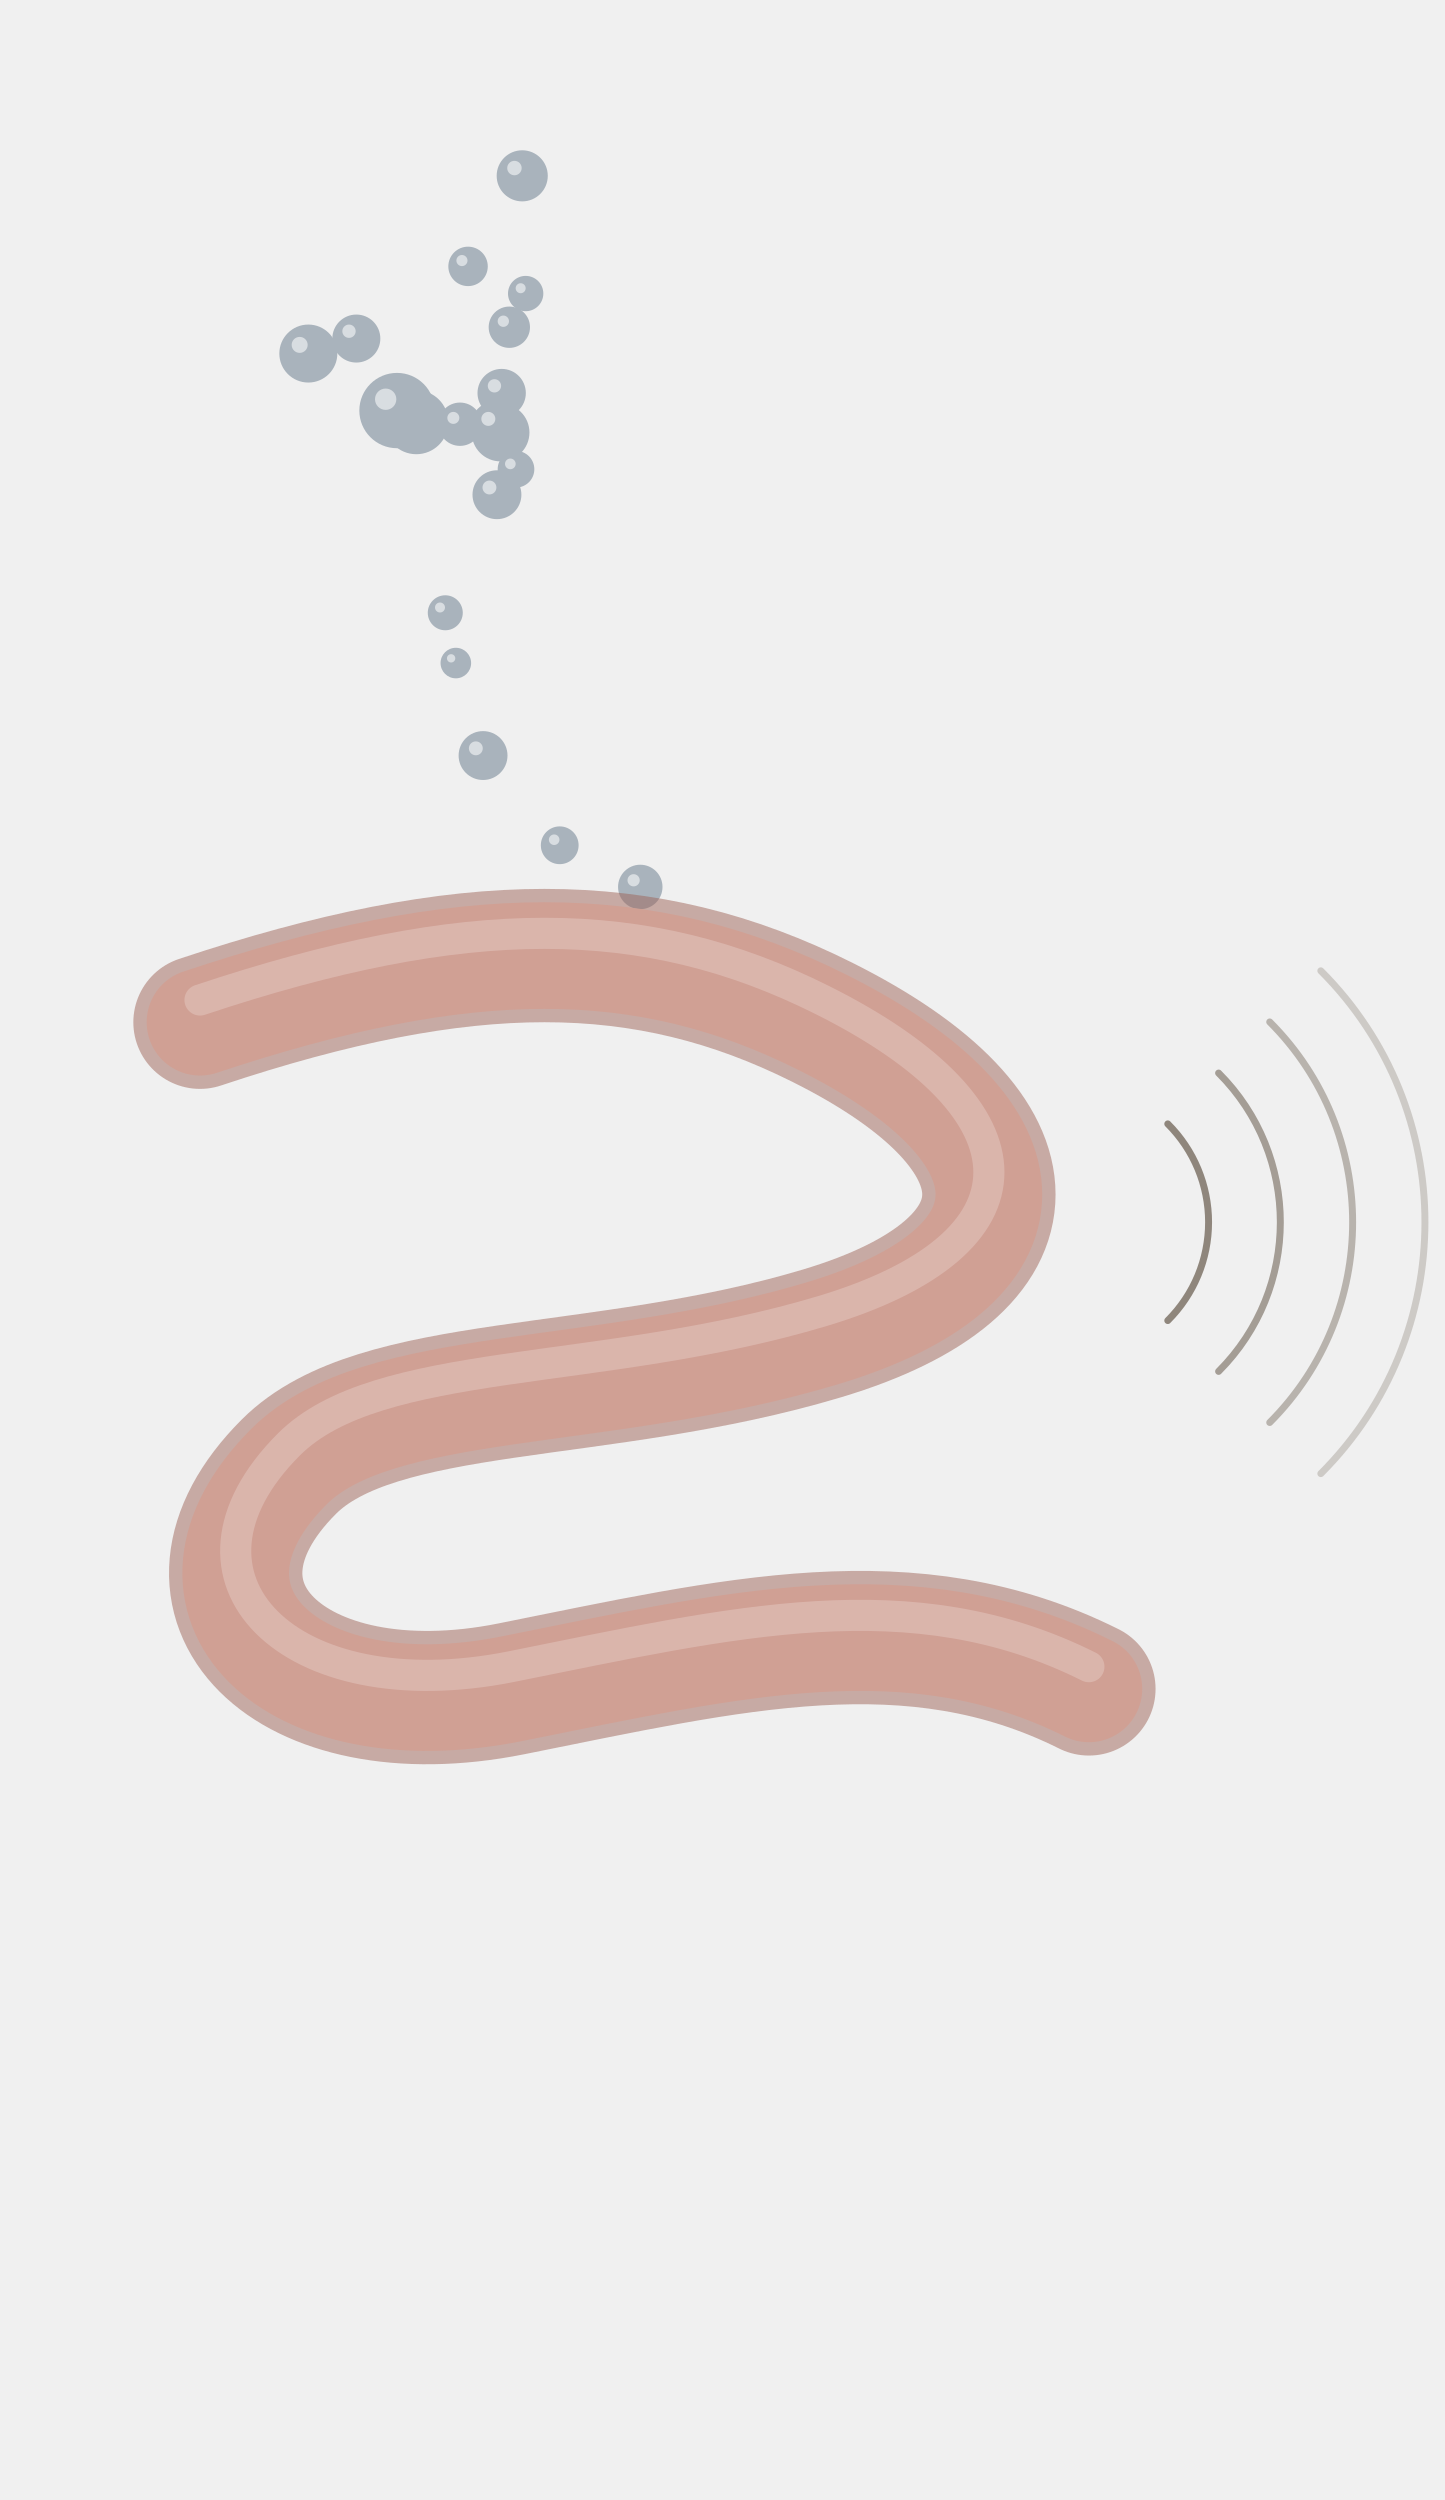
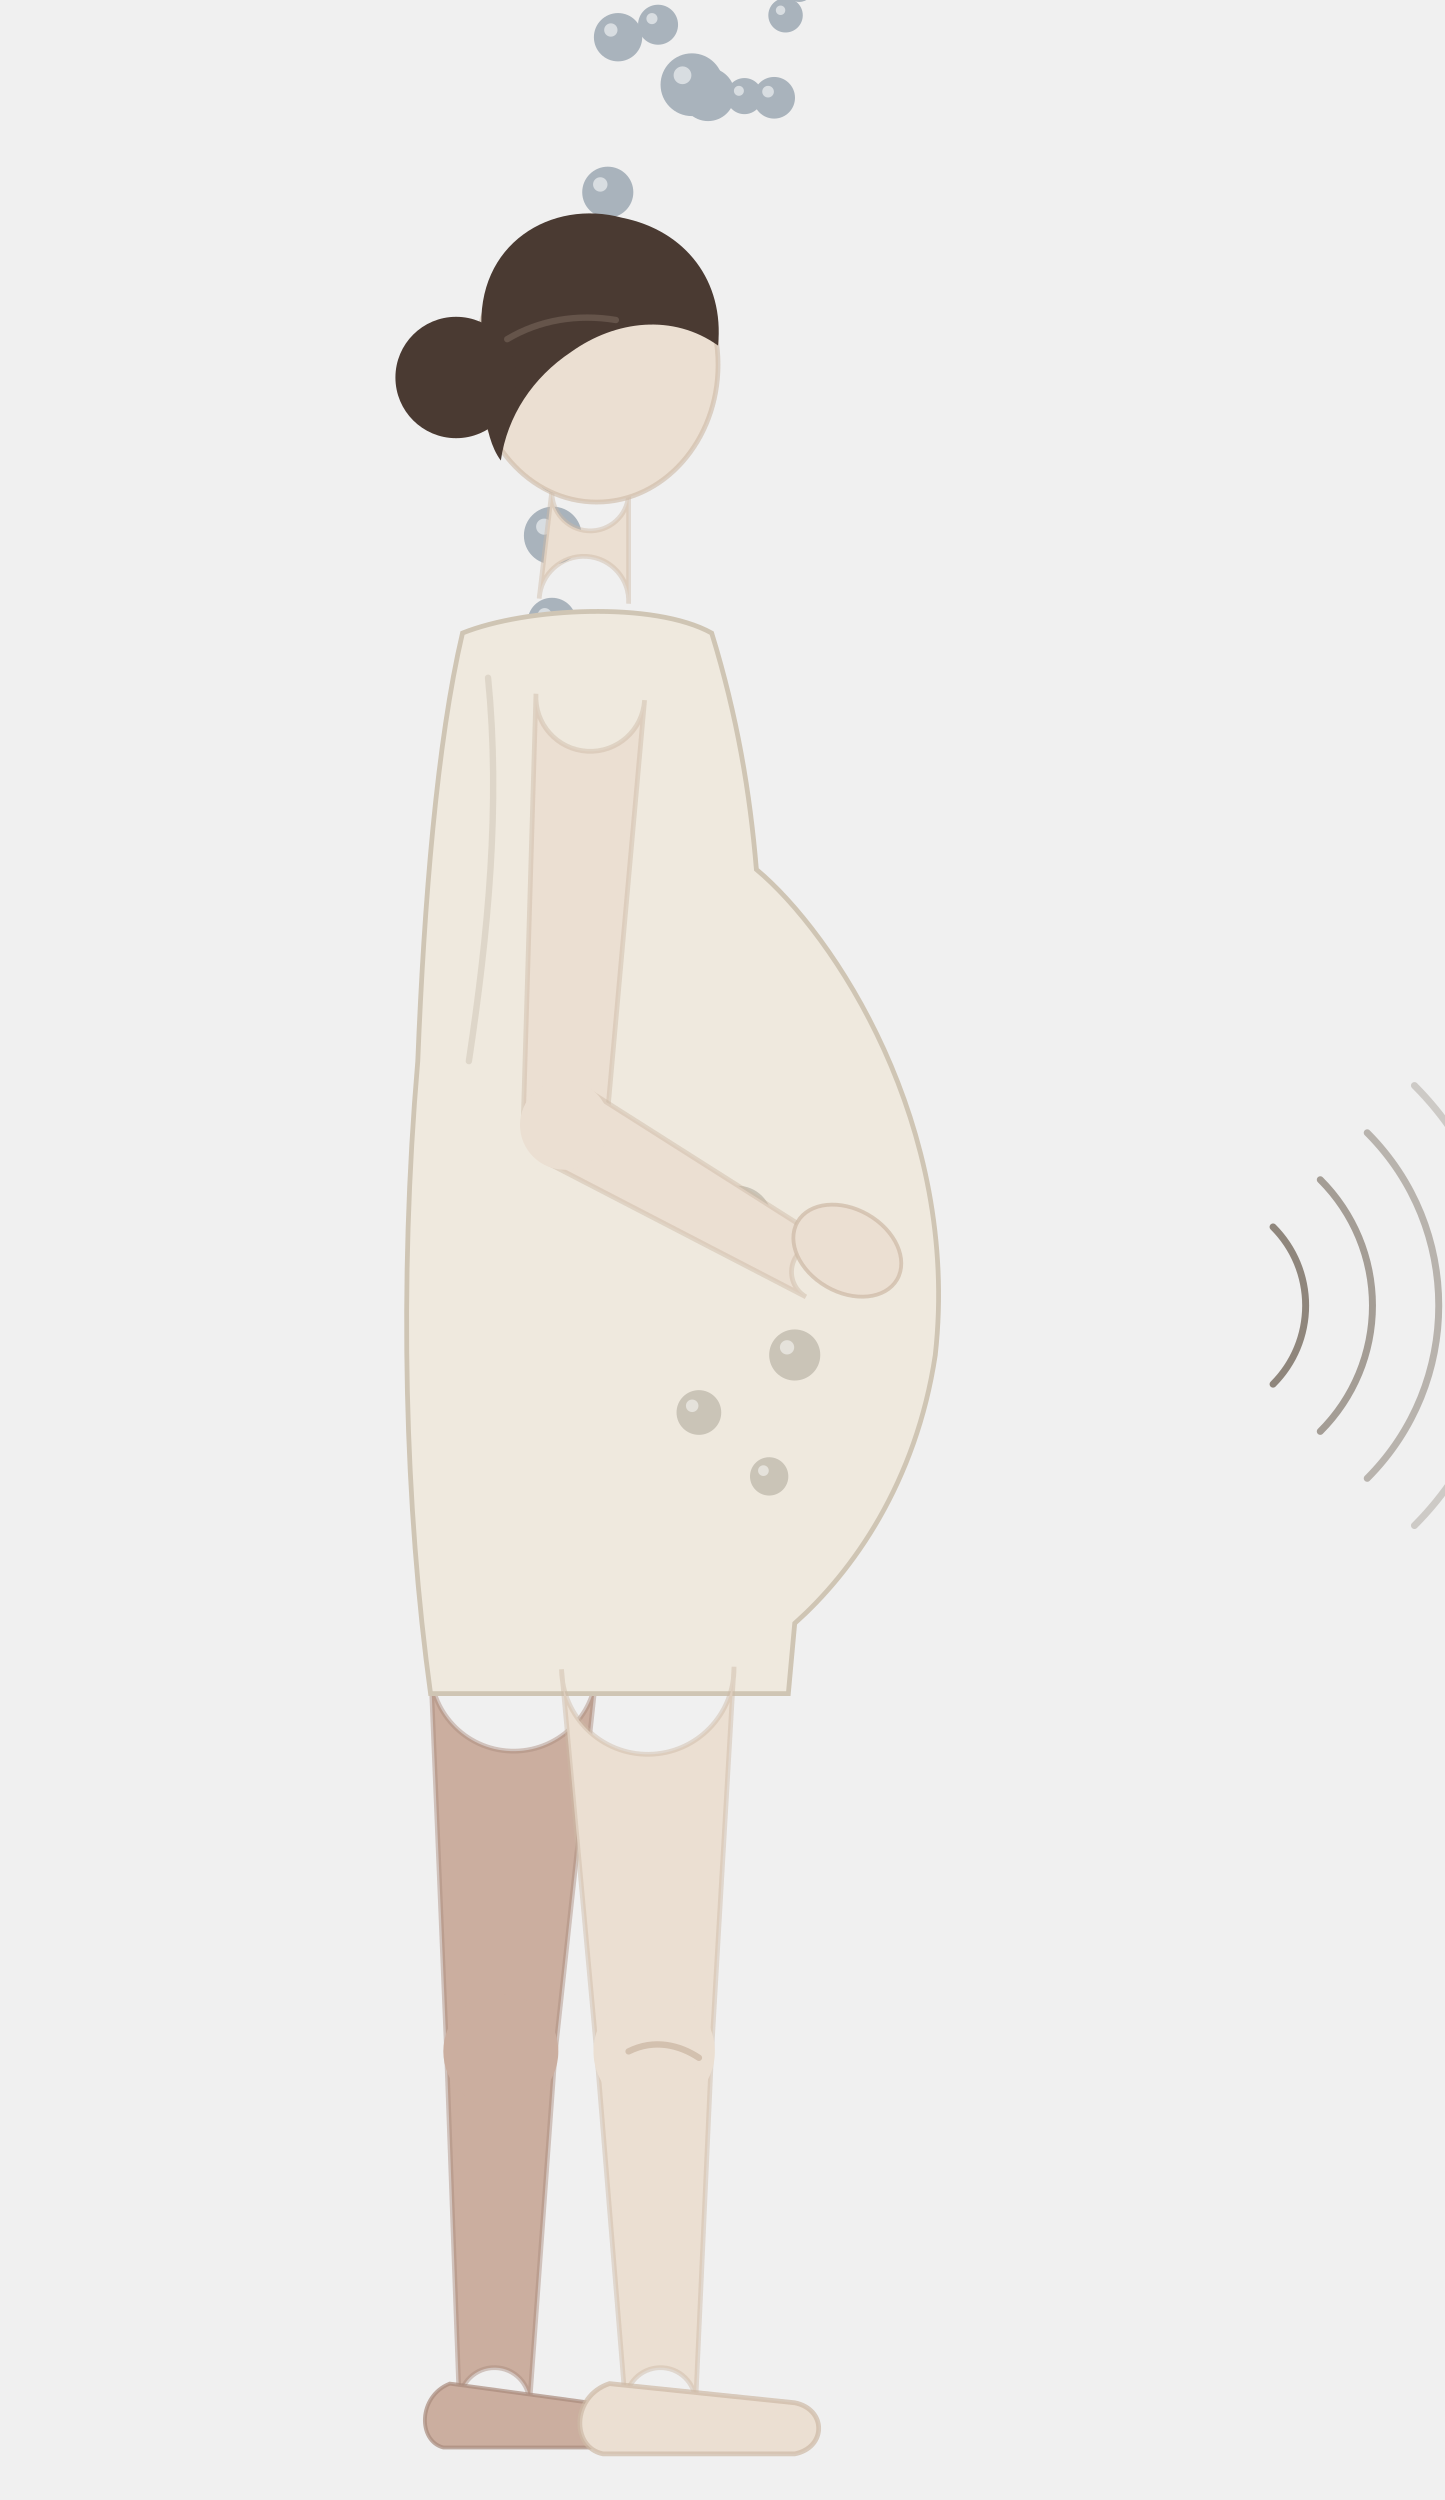
<svg xmlns="http://www.w3.org/2000/svg" viewBox="0 0 520 900" width="520" height="900">
  <defs>
    <linearGradient id="gMuscle" x1="0" y1="0" x2="0" y2="1">
      <stop offset="0" stop-color="#E0AE9F" />
      <stop offset="0.5" stop-color="#B9776A" />
      <stop offset="1" stop-color="#8A4F43" />
    </linearGradient>
    <linearGradient id="gMuted" x1="0" y1="0" x2="0" y2="1">
      <stop offset="0" stop-color="#DCC5B9" />
      <stop offset="0.5" stop-color="#CBAE9F" />
      <stop offset="1" stop-color="#A98B7D" />
    </linearGradient>
    <linearGradient id="gTendon" x1="0" y1="0" x2="1" y2="0">
      <stop offset="0" stop-color="#EFE9DE" />
      <stop offset="0.5" stop-color="#EFE9DE" />
      <stop offset="1" stop-color="#CFC5B4" />
    </linearGradient>
    <linearGradient id="gVessel" x1="0" y1="0" x2="0" y2="1">
      <stop offset="0" stop-color="#DEA69E" />
      <stop offset="0.5" stop-color="#C4807A" />
      <stop offset="1" stop-color="#95574F" />
    </linearGradient>
    <linearGradient id="gSkin" x1="0" y1="0" x2="0" y2="1">
      <stop offset="0" stop-color="#F3EAE0" />
      <stop offset="0.5" stop-color="#EBDFD2" />
      <stop offset="1" stop-color="#CDB9A6" />
    </linearGradient>
    <radialGradient id="gFat" cx="0.35" cy="0.3" r="0.8">
      <stop offset="0" stop-color="#F7EEDA" />
      <stop offset="0.55" stop-color="#EBDCBB" />
      <stop offset="1" stop-color="#CDB48A" />
    </radialGradient>
    <radialGradient id="gLiver" cx="0.3" cy="0.25" r="0.8">
      <stop offset="0" stop-color="#BC8575" />
      <stop offset="0.55" stop-color="#9B6557" />
      <stop offset="1" stop-color="#6E4036" />
    </radialGradient>
    <radialGradient id="gBrain" cx="0.35" cy="0.25" r="0.8">
      <stop offset="0" stop-color="#EDD9D0" />
      <stop offset="0.55" stop-color="#D9BBB0" />
      <stop offset="1" stop-color="#B38E85" />
    </radialGradient>
    <radialGradient id="gLumen" cx="0.5" cy="0.5" r="0.8">
      <stop offset="0" stop-color="#E9C8C0" />
      <stop offset="0.55" stop-color="#95574F" />
      <stop offset="1" stop-color="#95574F" />
    </radialGradient>
    <radialGradient id="gRbc" cx="0.4" cy="0.4" r="0.8">
      <stop offset="0" stop-color="#D27B72" />
      <stop offset="0.55" stop-color="#B2534B" />
      <stop offset="1" stop-color="#B2534B" />
    </radialGradient>
    <radialGradient id="gMito" cx="0.35" cy="0.3" r="0.8">
      <stop offset="0" stop-color="#E8CFBF" />
      <stop offset="0.55" stop-color="#CDA893" />
      <stop offset="1" stop-color="#8E5A4C" />
    </radialGradient>
    <radialGradient id="gMol1" cx="0.35" cy="0.3" r="0.8">
      <stop offset="0" stop-color="#F4F1EB" />
      <stop offset="0.55" stop-color="#A9B3BC" />
      <stop offset="1" stop-color="#7F8B95" />
    </radialGradient>
    <radialGradient id="gMol2" cx="0.35" cy="0.3" r="0.8">
      <stop offset="0" stop-color="#F4F1EB" />
      <stop offset="0.55" stop-color="#ABA597" />
      <stop offset="1" stop-color="#827C70" />
    </radialGradient>
    <radialGradient id="gMol3" cx="0.35" cy="0.3" r="0.8">
      <stop offset="0" stop-color="#F4F1EB" />
      <stop offset="0.55" stop-color="#CFBEA8" />
      <stop offset="1" stop-color="#A28F77" />
    </radialGradient>
    <radialGradient id="gSat" cx="0.35" cy="0.3" r="0.8">
      <stop offset="0" stop-color="#D8CFE0" />
      <stop offset="0.55" stop-color="#9C8FA8" />
      <stop offset="1" stop-color="#6F6380" />
    </radialGradient>
    <filter id="shadow" x="-20%" y="-20%" width="140%" height="160%">
      <feDropShadow dx="0" dy="10" stdDeviation="10" flood-color="#362D28" flood-opacity="0.14" />
    </filter>
    <filter id="soft" x="-20%" y="-20%" width="140%" height="160%">
      <feDropShadow dx="0" dy="4" stdDeviation="4" flood-color="#362D28" flood-opacity="0.10" />
    </filter>
  </defs>
  <g>
-     <circle cx="188.0" cy="63.3" r="9.2" fill="#A9B3BC" />
-     <circle cx="185.2" cy="60.5" r="2.6" fill="#fff" opacity="0.55" />
-     <circle cx="168.5" cy="95.9" r="7.1" fill="#A9B3BC" />
-     <circle cx="166.3" cy="93.8" r="2.0" fill="#fff" opacity="0.55" />
-     <circle cx="180.6" cy="141.5" r="8.7" fill="#A9B3BC" />
-     <circle cx="178.0" cy="138.9" r="2.4" fill="#fff" opacity="0.55" />
-     <circle cx="180.2" cy="155.7" r="10.4" fill="#A9B3BC" />
-     <circle cx="177.1" cy="152.5" r="2.9" fill="#fff" opacity="0.55" />
-     <circle cx="178.9" cy="178.1" r="8.8" fill="#A9B3BC" />
-     <circle cx="176.2" cy="175.5" r="2.5" fill="#fff" opacity="0.55" />
-     <circle cx="160.3" cy="220.6" r="6.3" fill="#A9B3BC" />
-     <circle cx="158.4" cy="218.7" r="1.8" fill="#fff" opacity="0.55" />
-     <circle cx="164.1" cy="238.7" r="5.5" fill="#A9B3BC" />
-     <circle cx="162.4" cy="237.0" r="1.5" fill="#fff" opacity="0.55" />
-     <circle cx="173.9" cy="272.0" r="8.8" fill="#A9B3BC" />
-     <circle cx="171.3" cy="269.4" r="2.5" fill="#fff" opacity="0.55" />
-     <circle cx="201.5" cy="304.3" r="6.8" fill="#A9B3BC" />
-     <circle cx="199.5" cy="302.3" r="1.9" fill="#fff" opacity="0.55" />
-     <circle cx="230.5" cy="319.3" r="8.0" fill="#A9B3BC" />
-     <circle cx="228.1" cy="316.9" r="2.2" fill="#fff" opacity="0.55" />
+     <circle cx="218.8" cy="69.2" r="9.2" fill="#A9B3BC" />
+     <circle cx="216.1" cy="66.4" r="2.6" fill="#fff" opacity="0.55" />
+     <circle cx="192.8" cy="113.0" r="7.1" fill="#A9B3BC" />
+     <circle cx="190.6" cy="110.9" r="2.0" fill="#fff" opacity="0.55" />
+     <circle cx="201.0" cy="169.0" r="8.7" fill="#A9B3BC" />
+     <circle cx="198.3" cy="166.4" r="2.4" fill="#fff" opacity="0.55" />
+     <circle cx="199.0" cy="192.8" r="10.4" fill="#A9B3BC" />
+     <circle cx="195.9" cy="189.6" r="2.9" fill="#fff" opacity="0.55" />
+     <circle cx="198.7" cy="224.0" r="8.8" fill="#A9B3BC" />
+     <circle cx="196.1" cy="221.4" r="2.5" fill="#fff" opacity="0.55" />
+     <circle cx="183.6" cy="274.5" r="6.3" fill="#A9B3BC" />
+     <circle cx="181.7" cy="272.6" r="1.8" fill="#fff" opacity="0.55" />
+     <circle cx="193.4" cy="299.8" r="5.5" fill="#A9B3BC" />
+     <circle cx="191.7" cy="298.1" r="1.5" fill="#fff" opacity="0.55" />
+     <circle cx="211.7" cy="339.5" r="8.8" fill="#A9B3BC" />
+     <circle cx="209.1" cy="336.9" r="2.5" fill="#fff" opacity="0.55" />
+     <circle cx="250.3" cy="377.4" r="6.8" fill="#A9B3BC" />
+     <circle cx="248.3" cy="375.4" r="1.9" fill="#fff" opacity="0.55" />
+     <circle cx="292.8" cy="397.2" r="8.0" fill="#A9B3BC" />
+     <circle cx="290.4" cy="394.8" r="2.2" fill="#fff" opacity="0.55" />
  </g>
-   <g transform="translate(385 440) rotate(0) scale(1)">
-     <path d="M35.4,-35.4 A50,50 0 0 1 35.4,35.4" fill="none" stroke="#6F6356" stroke-width="2.5" stroke-linecap="round" opacity="0.75" />
-     <path d="M53.7,-53.7 A76,76 0 0 1 53.7,53.7" fill="none" stroke="#6F6356" stroke-width="2.5" stroke-linecap="round" opacity="0.59" />
-     <path d="M72.1,-72.1 A102,102 0 0 1 72.1,72.1" fill="none" stroke="#6F6356" stroke-width="2.5" stroke-linecap="round" opacity="0.43" />
-     <path d="M90.5,-90.5 A128,128 0 0 1 90.5,90.5" fill="none" stroke="#6F6356" stroke-width="2.5" stroke-linecap="round" opacity="0.27" />
+   <g transform="translate(430 470) rotate(0) scale(1)">
+     <path d="M28.3,-28.3 A40,40 0 0 1 28.3,28.3" fill="none" stroke="#6F6356" stroke-width="2.5" stroke-linecap="round" opacity="0.75" />
+     <path d="M45.3,-45.3 A64,64 0 0 1 45.3,45.3" fill="none" stroke="#6F6356" stroke-width="2.5" stroke-linecap="round" opacity="0.59" />
+     <path d="M62.2,-62.2 A88,88 0 0 1 62.2,62.2" fill="none" stroke="#6F6356" stroke-width="2.5" stroke-linecap="round" opacity="0.43" />
+     <path d="M79.2,-79.2 A112,112 0 0 1 79.2,79.2" fill="none" stroke="#6F6356" stroke-width="2.5" stroke-linecap="round" opacity="0.27" />
  </g>
-   <g transform="translate(40 320) rotate(0) scale(1.6)">
-     <g>
-       <path d="M20,30 C80,10 120,10 160,30 C210,55 210,85 160,100 C110,115 60,110 40,130 C10,160 40,190 90,180 C140,170 180,160 220,180" fill="none" stroke="#9E6459" stroke-opacity="0.5" stroke-width="30" stroke-linecap="round" />
-       <path d="M20,30 C80,10 120,10 160,30 C210,55 210,85 160,100 C110,115 60,110 40,130 C10,160 40,190 90,180 C140,170 180,160 220,180" fill="none" stroke="#D0A094" stroke-width="24" stroke-linecap="round" />
-       <path d="M20,30 C80,10 120,10 160,30 C210,55 210,85 160,100 C110,115 60,110 40,130 C10,160 40,190 90,180 C140,170 180,160 220,180" fill="none" stroke="#fff" stroke-opacity="0.22" stroke-width="7" stroke-linecap="round" transform="translate(0 -5)" />
-     </g>
-   </g>
-   <g transform="translate(150 140) rotate(0) scale(1.2)">
+   <g transform="translate(255 24) rotate(0) scale(1)">
    <g>
      <circle cx="-0.1" cy="10.0" r="9.6" fill="#A9B3BC" />
      <circle cx="-3.0" cy="7.1" r="2.7" fill="#fff" opacity="0.55" />
      <circle cx="13.0" cy="10.6" r="6.5" fill="#A9B3BC" />
      <circle cx="11.0" cy="8.7" r="1.8" fill="#fff" opacity="0.55" />
      <circle cx="-32.5" cy="-10.6" r="8.7" fill="#A9B3BC" />
      <circle cx="-35.1" cy="-13.2" r="2.4" fill="#fff" opacity="0.55" />
      <circle cx="32.7" cy="-28.6" r="5.3" fill="#A9B3BC" />
      <circle cx="31.2" cy="-30.2" r="1.5" fill="#fff" opacity="0.55" />
      <circle cx="27.8" cy="-18.5" r="6.2" fill="#A9B3BC" />
      <circle cx="26.0" cy="-20.3" r="1.7" fill="#fff" opacity="0.55" />
      <circle cx="-18.1" cy="-15.1" r="7.2" fill="#A9B3BC" />
      <circle cx="-20.3" cy="-17.3" r="2.0" fill="#fff" opacity="0.55" />
      <circle cx="-5.9" cy="6.5" r="11.3" fill="#A9B3BC" />
      <circle cx="-9.3" cy="3.1" r="3.2" fill="#fff" opacity="0.55" />
      <circle cx="23.7" cy="11.2" r="7.5" fill="#A9B3BC" />
      <circle cx="21.5" cy="9.0" r="2.1" fill="#fff" opacity="0.55" />
-       <circle cx="29.8" cy="24.1" r="5.5" fill="#A9B3BC" />
-       <circle cx="28.1" cy="22.5" r="1.6" fill="#fff" opacity="0.55" />
+     </g>
+   </g>
+   <g transform="translate(40 60) rotate(0) scale(1.15)">
+     <g>
+       <path d="M100.0,469.1 L105.0,589.4 A17,17 0 0 1 139.0,590.6 L152.0,470.9 A26,26 0 0 1 100.0,469.1 Z" fill="#CBAE9F" stroke="#A98B7D" stroke-opacity="0.45" stroke-width="1.5" />
+       <path d="M105.0,589.7 L109.0,699.8 A11,11 0 0 1 131.0,700.2 L139.0,590.3 A17,17 0 0 1 105.0,589.7 Z" fill="#CBAE9F" stroke="#A98B7D" stroke-opacity="0.45" stroke-width="1.5" />
+       <circle cx="122" cy="590" r="18" fill="#CBAE9F" />
+       <path d="M106,694 L150,700 C158,702 158,712 150,714 L104,714 C96,712 96,698 106,694 Z" fill="#CBAE9F" stroke="#A98B7D" stroke-opacity="0.7" stroke-width="1.2" />
+       <path d="M138.0,101.3 L134.0,135.2 A14,14 0 0 1 162.0,136.8 L162.0,102.7 A12,12 0 0 1 138.0,101.3 Z" fill="#EBDFD2" stroke="#CDB9A6" stroke-opacity="0.45" stroke-width="1.5" />
+       <path d="M110,146 C130,138 170,136 188,146 C196,172 200,196 202,220 C226,240 266,300 258,372 C252,412 232,440 214,456 L212,478 L100,478 C92,420 90,350 96,280 C98,230 102,180 110,146 Z" fill="#EFE9DE" stroke="#CFC5B4" stroke-width="1.5" />
+       <path d="M118,160 C122,200 118,240 112,280" fill="none" stroke="#CFC5B4" stroke-opacity="0.5" stroke-width="2" stroke-linecap="round" />
+       <circle cx="196" cy="330" r="11" fill="#ABA597" opacity="0.55" />
+       <circle cx="192.7" cy="326.7" r="3.08" fill="#fff" opacity="0.5" />
+       <circle cx="214" cy="372" r="8" fill="#ABA597" opacity="0.55" />
+       <circle cx="211.6" cy="369.6" r="2.24" fill="#fff" opacity="0.5" />
+       <circle cx="184" cy="390" r="7" fill="#ABA597" opacity="0.55" />
+       <circle cx="181.9" cy="387.9" r="1.96" fill="#fff" opacity="0.5" />
+       <circle cx="206" cy="410" r="6" fill="#ABA597" opacity="0.55" />
+       <circle cx="204.2" cy="408.2" r="1.68" fill="#fff" opacity="0.5" />
+       <path d="M141.0,470.4 L152.0,590.3 A18,18 0 0 1 188.0,589.7 L195.0,469.6 A27,27 0 0 1 141.0,470.4 Z" fill="#EBDFD2" stroke="#CDB9A6" stroke-opacity="0.45" stroke-width="1.5" />
+       <path d="M152.0,590.3 L161.0,700.2 A11,11 0 0 1 183.0,699.8 L188.0,589.7 A18,18 0 0 1 152.0,590.3 Z" fill="#EBDFD2" stroke="#CDB9A6" stroke-opacity="0.45" stroke-width="1.5" />
+       <circle cx="170" cy="590" r="19" fill="#EBDFD2" />
+       <path d="M156,694 L214,700 C224,702 224,714 214,716 L154,716 C144,714 144,698 156,694 Z" fill="#EBDFD2" stroke="#CDB9A6" stroke-opacity="0.7" stroke-width="1.5" />
+       <path d="M162,590 C170,586 178,588 184,592" fill="none" stroke="#CDB9A6" stroke-width="2" stroke-linecap="round" opacity="0.8" />
+       <path d="M133.0,165.0 L129.0,299.2 A13,13 0 0 1 155.0,300.8 L167.0,167.0 A17,17 0 0 1 133.0,165.0 Z" fill="#EBDFD2" stroke="#CDB9A6" stroke-opacity="0.45" stroke-width="1.5" />
+       <path d="M135.5,311.3 L217.5,353.8 A9,9 0 0 1 226.5,338.2 L148.5,288.7 A13,13 0 0 1 135.5,311.3 Z" fill="#EBDFD2" stroke="#CDB9A6" stroke-opacity="0.45" stroke-width="1.5" />
+       <circle cx="142" cy="300" r="14" fill="#EBDFD2" />
+       <ellipse cx="232" cy="350" rx="13" ry="18" fill="#EBDFD2" stroke="#CDB9A6" stroke-opacity="0.7" stroke-width="1.2" transform="rotate(-60 222 346)" />
+       <ellipse cx="152" cy="62" rx="38" ry="43" fill="#EBDFD2" stroke="#CDB9A6" stroke-opacity="0.6" stroke-width="1.5" />
+       <path d="M116,52 C114,24 138,10 160,16 C180,20 192,36 190,56 C176,46 158,48 144,58 C132,66 124,78 122,92 C116,84 116,68 116,52 Z" fill="#4A3A32" />
+       <circle cx="108" cy="66" r="19" fill="#4A3A32" />
+       <path d="M124,54 C134,48 146,46 158,48" fill="none" stroke="#6B5A50" stroke-width="2" stroke-linecap="round" opacity="0.8" />
    </g>
  </g>
</svg>
